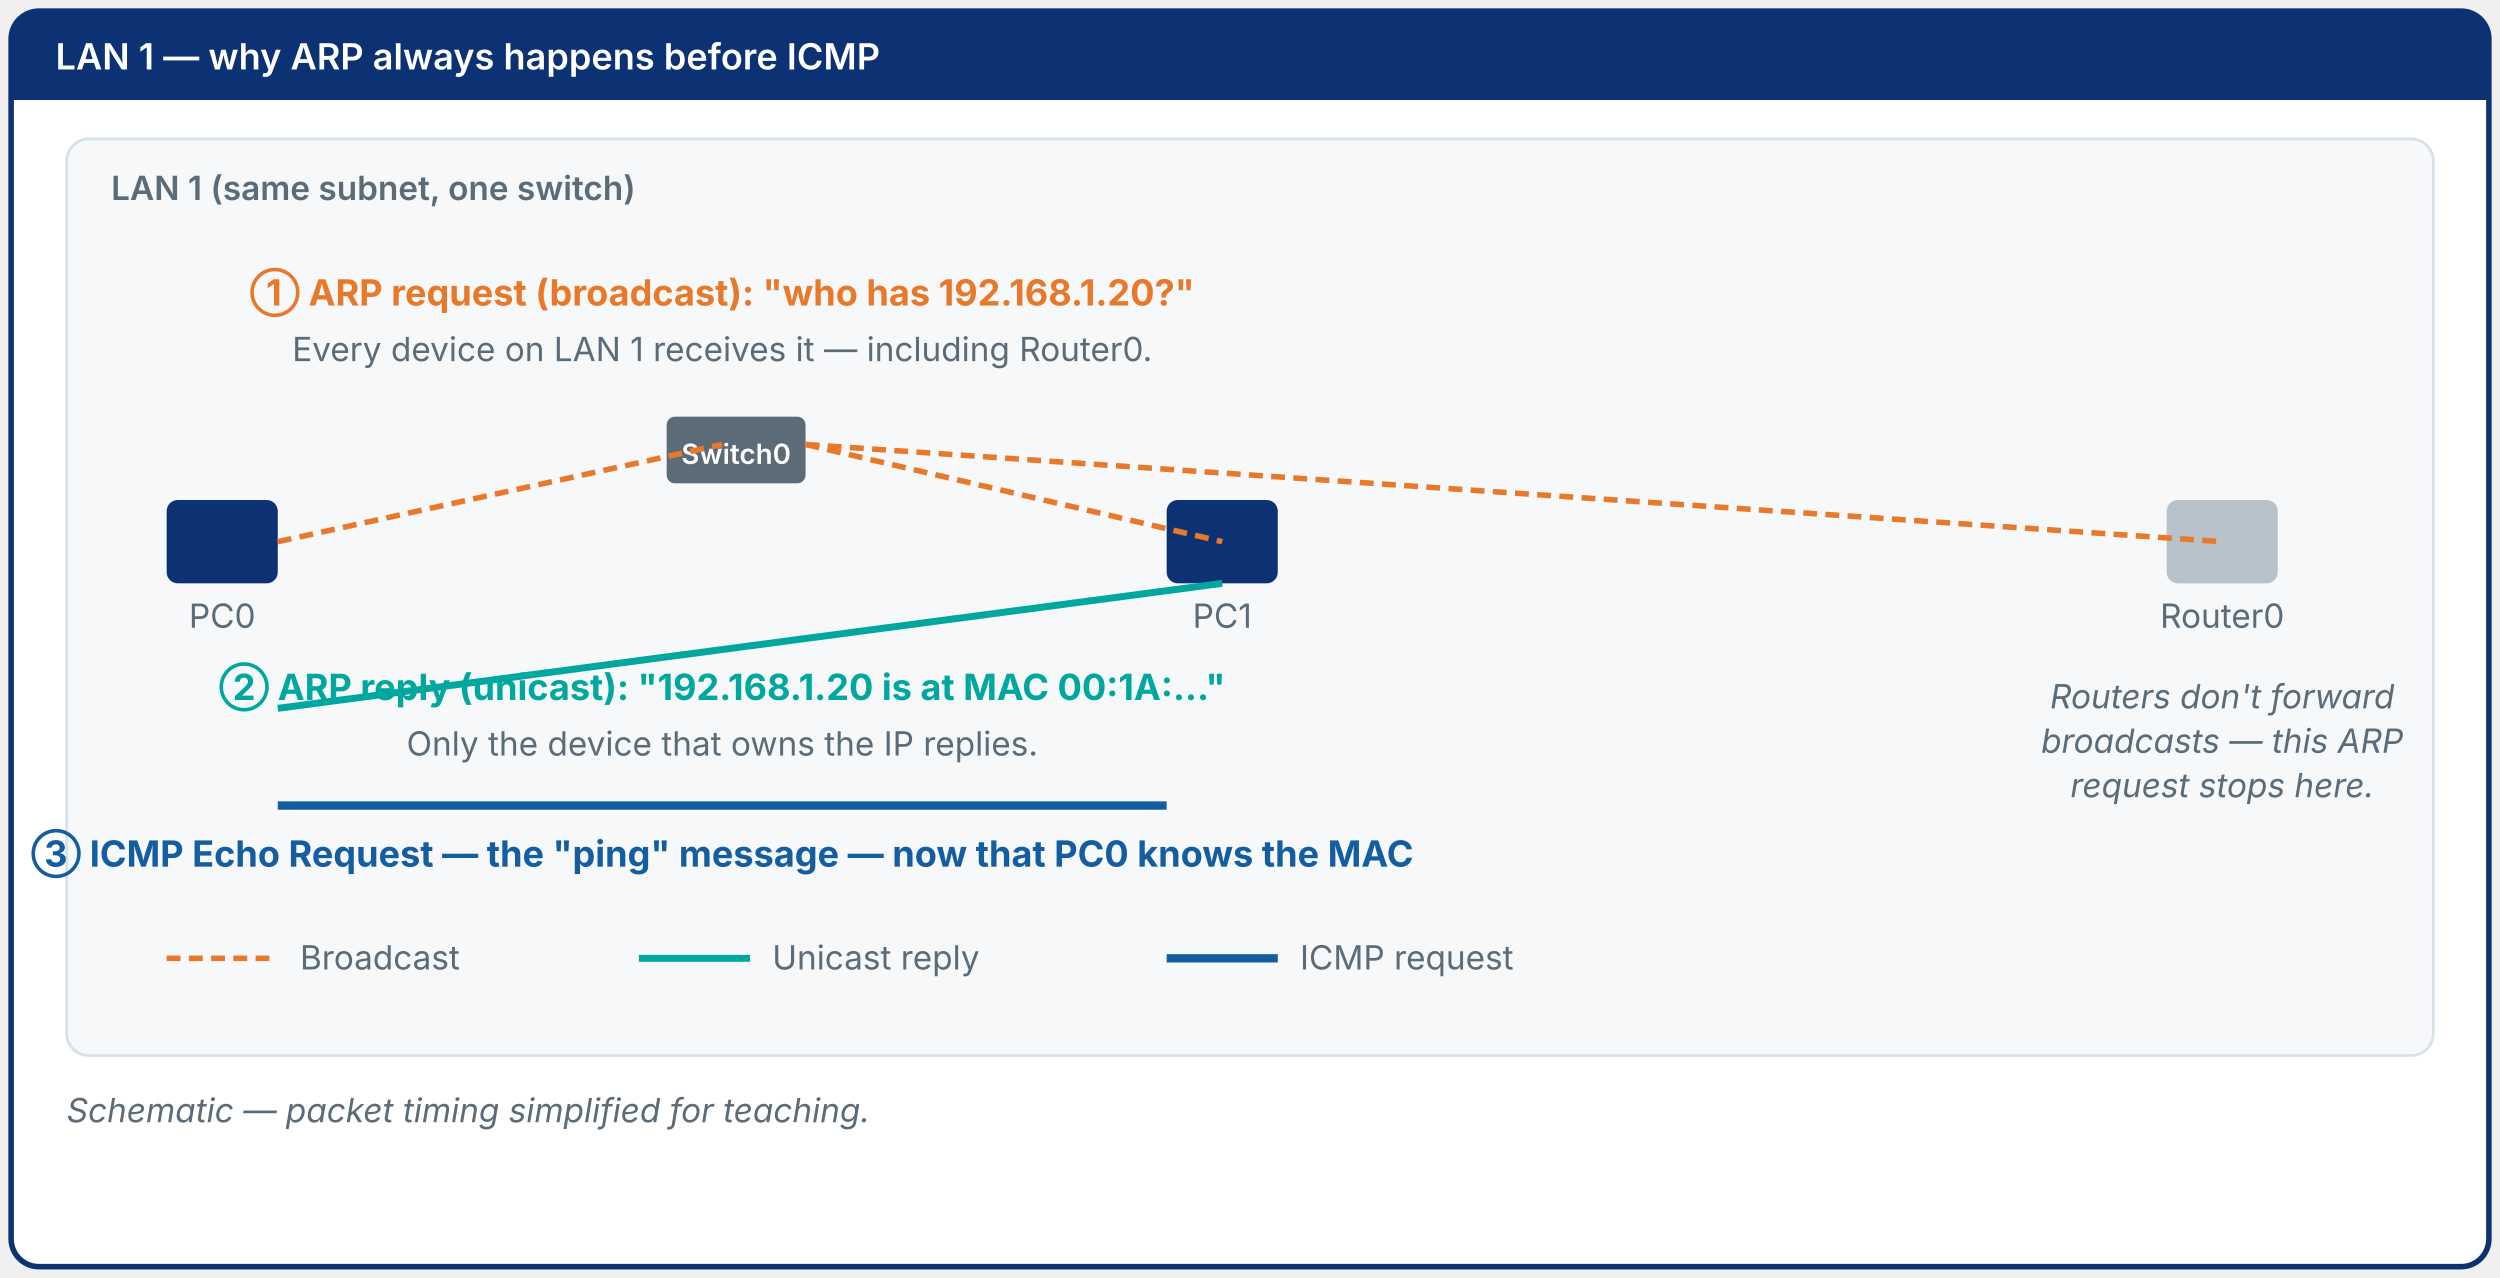
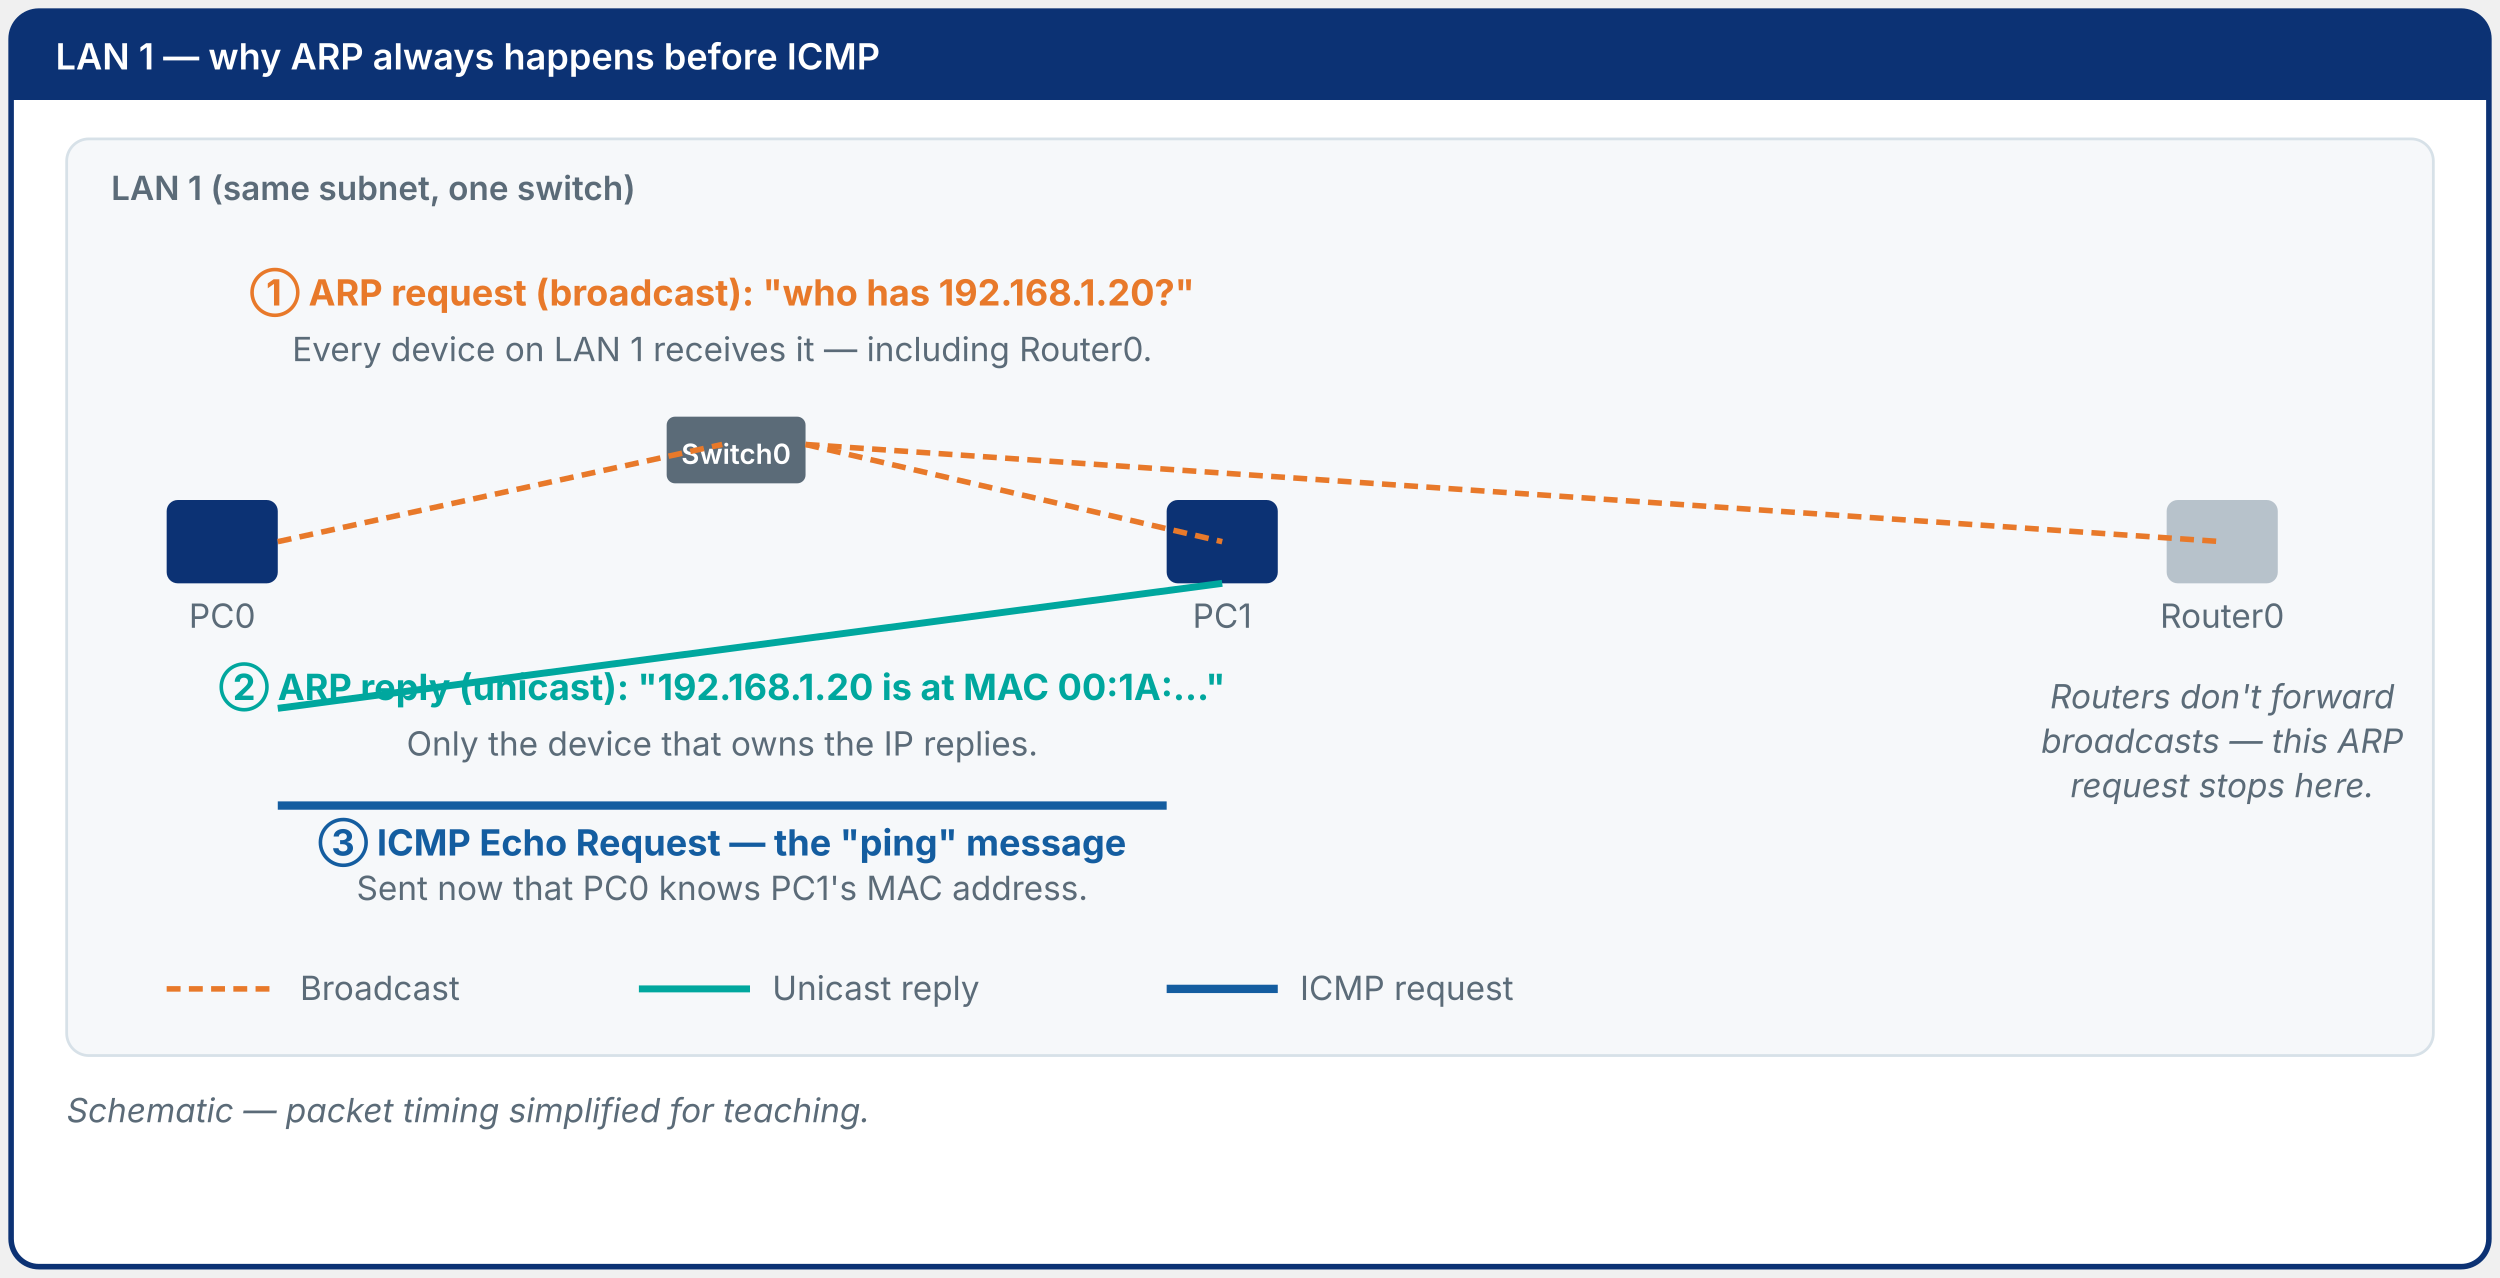
<svg xmlns="http://www.w3.org/2000/svg" viewBox="0 0 900 460" role="img" aria-labelledby="arp-title">
  <style>
  .lbl { font-family: system-ui, -apple-system, sans-serif; fill: #1A1A1A; font-size: 13px; }
  .lbl-sm { font-family: system-ui, -apple-system, sans-serif; fill: #5B6B78; font-size: 12px; }
  .lbl-w { font-family: system-ui, -apple-system, sans-serif; fill: #ffffff; font-size: 12px; font-weight: 600; }
  .lbl-title { font-family: system-ui, -apple-system, sans-serif; fill: #fff; font-size: 13px; font-weight: 600; }
  .dev { fill: #0C3274; }
  .devg { fill: #B7C2CB; }
</style>
  <rect x="4" y="4" width="892" height="452" rx="10" fill="#ffffff" stroke="#0C3274" stroke-width="2" />
  <rect x="4" y="4" width="892" height="32" rx="10" fill="#0C3274" />
  <rect x="4" y="20" width="892" height="16" fill="#0C3274" />
  <text x="20" y="25" class="lbl-title">LAN 1 — why ARP always happens before ICMP</text>
  <rect x="24" y="50" width="852" height="330" rx="8" fill="#F6F8FA" stroke="#D7E1E8" />
  <text x="40" y="72" class="lbl-sm" style="font-weight:600;">LAN 1 (same subnet, one switch)</text>
  <rect x="60" y="180" width="40" height="30" rx="4" class="dev" />
  <text x="80" y="226" text-anchor="middle" class="lbl-sm">PC0</text>
  <rect x="420" y="180" width="40" height="30" rx="4" class="dev" />
  <text x="440" y="226" text-anchor="middle" class="lbl-sm">PC1</text>
  <rect x="780" y="180" width="40" height="30" rx="4" class="devg" />
  <text x="800" y="226" text-anchor="middle" class="lbl-sm">Router0</text>
  <rect x="240" y="150" width="50" height="24" rx="3" fill="#5B6B78" />
  <text x="265" y="167" text-anchor="middle" class="lbl-w" style="font-size:10px;">Switch0</text>
  <line x1="100" y1="195" x2="260" y2="160" stroke="#E8792A" stroke-width="2" stroke-dasharray="5 3" />
  <line x1="290" y1="160" x2="440" y2="195" stroke="#E8792A" stroke-width="2" stroke-dasharray="5 3" />
  <line x1="290" y1="160" x2="800" y2="195" stroke="#E8792A" stroke-width="2" stroke-dasharray="5 3" />
  <text x="260" y="110" text-anchor="middle" class="lbl" style="fill:#E8792A;font-weight:700;">① ARP request (broadcast): "who has 192.168.1.20?"</text>
  <text x="260" y="130" text-anchor="middle" class="lbl-sm">Every device on LAN 1 receives it — including Router0.</text>
  <line x1="440" y1="210" x2="100" y2="255" stroke="#00A79E" stroke-width="2.5" />
  <text x="260" y="252" text-anchor="middle" class="lbl" style="fill:#00A79E;font-weight:700;">② ARP reply (unicast): "192.168.1.20 is at MAC 00:1A:…"</text>
  <text x="260" y="272" text-anchor="middle" class="lbl-sm">Only the device that owns the IP replies.</text>
  <line x1="100" y1="290" x2="420" y2="290" stroke="#145DA0" stroke-width="3" />
-   <text x="260" y="312" text-anchor="middle" class="lbl" style="fill:#145DA0;font-weight:700;">③ ICMP Echo Request — the "ping" message — now that PC0 knows the MAC</text>
+   <text x="260" y="308" text-anchor="middle" class="lbl" style="fill:#145DA0;font-weight:700;">③ ICMP Echo Request — the "ping" message</text>
+   <text x="260" y="324" text-anchor="middle" class="lbl-sm">Sent now that PC0 knows PC1's MAC address.</text>
  <text x="800" y="255" text-anchor="middle" class="lbl-sm" style="font-style:italic;">Routers don't forward</text>
  <text x="800" y="271" text-anchor="middle" class="lbl-sm" style="font-style:italic;">broadcasts — this ARP</text>
  <text x="800" y="287" text-anchor="middle" class="lbl-sm" style="font-style:italic;">request stops here.</text>
-   <line x1="60" y1="345" x2="100" y2="345" stroke="#E8792A" stroke-width="2" stroke-dasharray="5 3" />
-   <text x="108" y="349" class="lbl-sm">Broadcast</text>
-   <line x1="230" y1="345" x2="270" y2="345" stroke="#00A79E" stroke-width="2.5" />
-   <text x="278" y="349" class="lbl-sm">Unicast reply</text>
-   <line x1="420" y1="345" x2="460" y2="345" stroke="#145DA0" stroke-width="3" />
-   <text x="468" y="349" class="lbl-sm">ICMP request</text>
+   <line x1="60" y1="356" x2="100" y2="356" stroke="#E8792A" stroke-width="2" stroke-dasharray="5 3" />
+   <text x="108" y="360" class="lbl-sm">Broadcast</text>
+   <line x1="230" y1="356" x2="270" y2="356" stroke="#00A79E" stroke-width="2.5" />
+   <text x="278" y="360" class="lbl-sm">Unicast reply</text>
+   <line x1="420" y1="356" x2="460" y2="356" stroke="#145DA0" stroke-width="3" />
+   <text x="468" y="360" class="lbl-sm">ICMP request</text>
  <text x="24" y="404" class="lbl-sm" style="font-style:italic;">Schematic — packet timing simplified for teaching.</text>
</svg>
